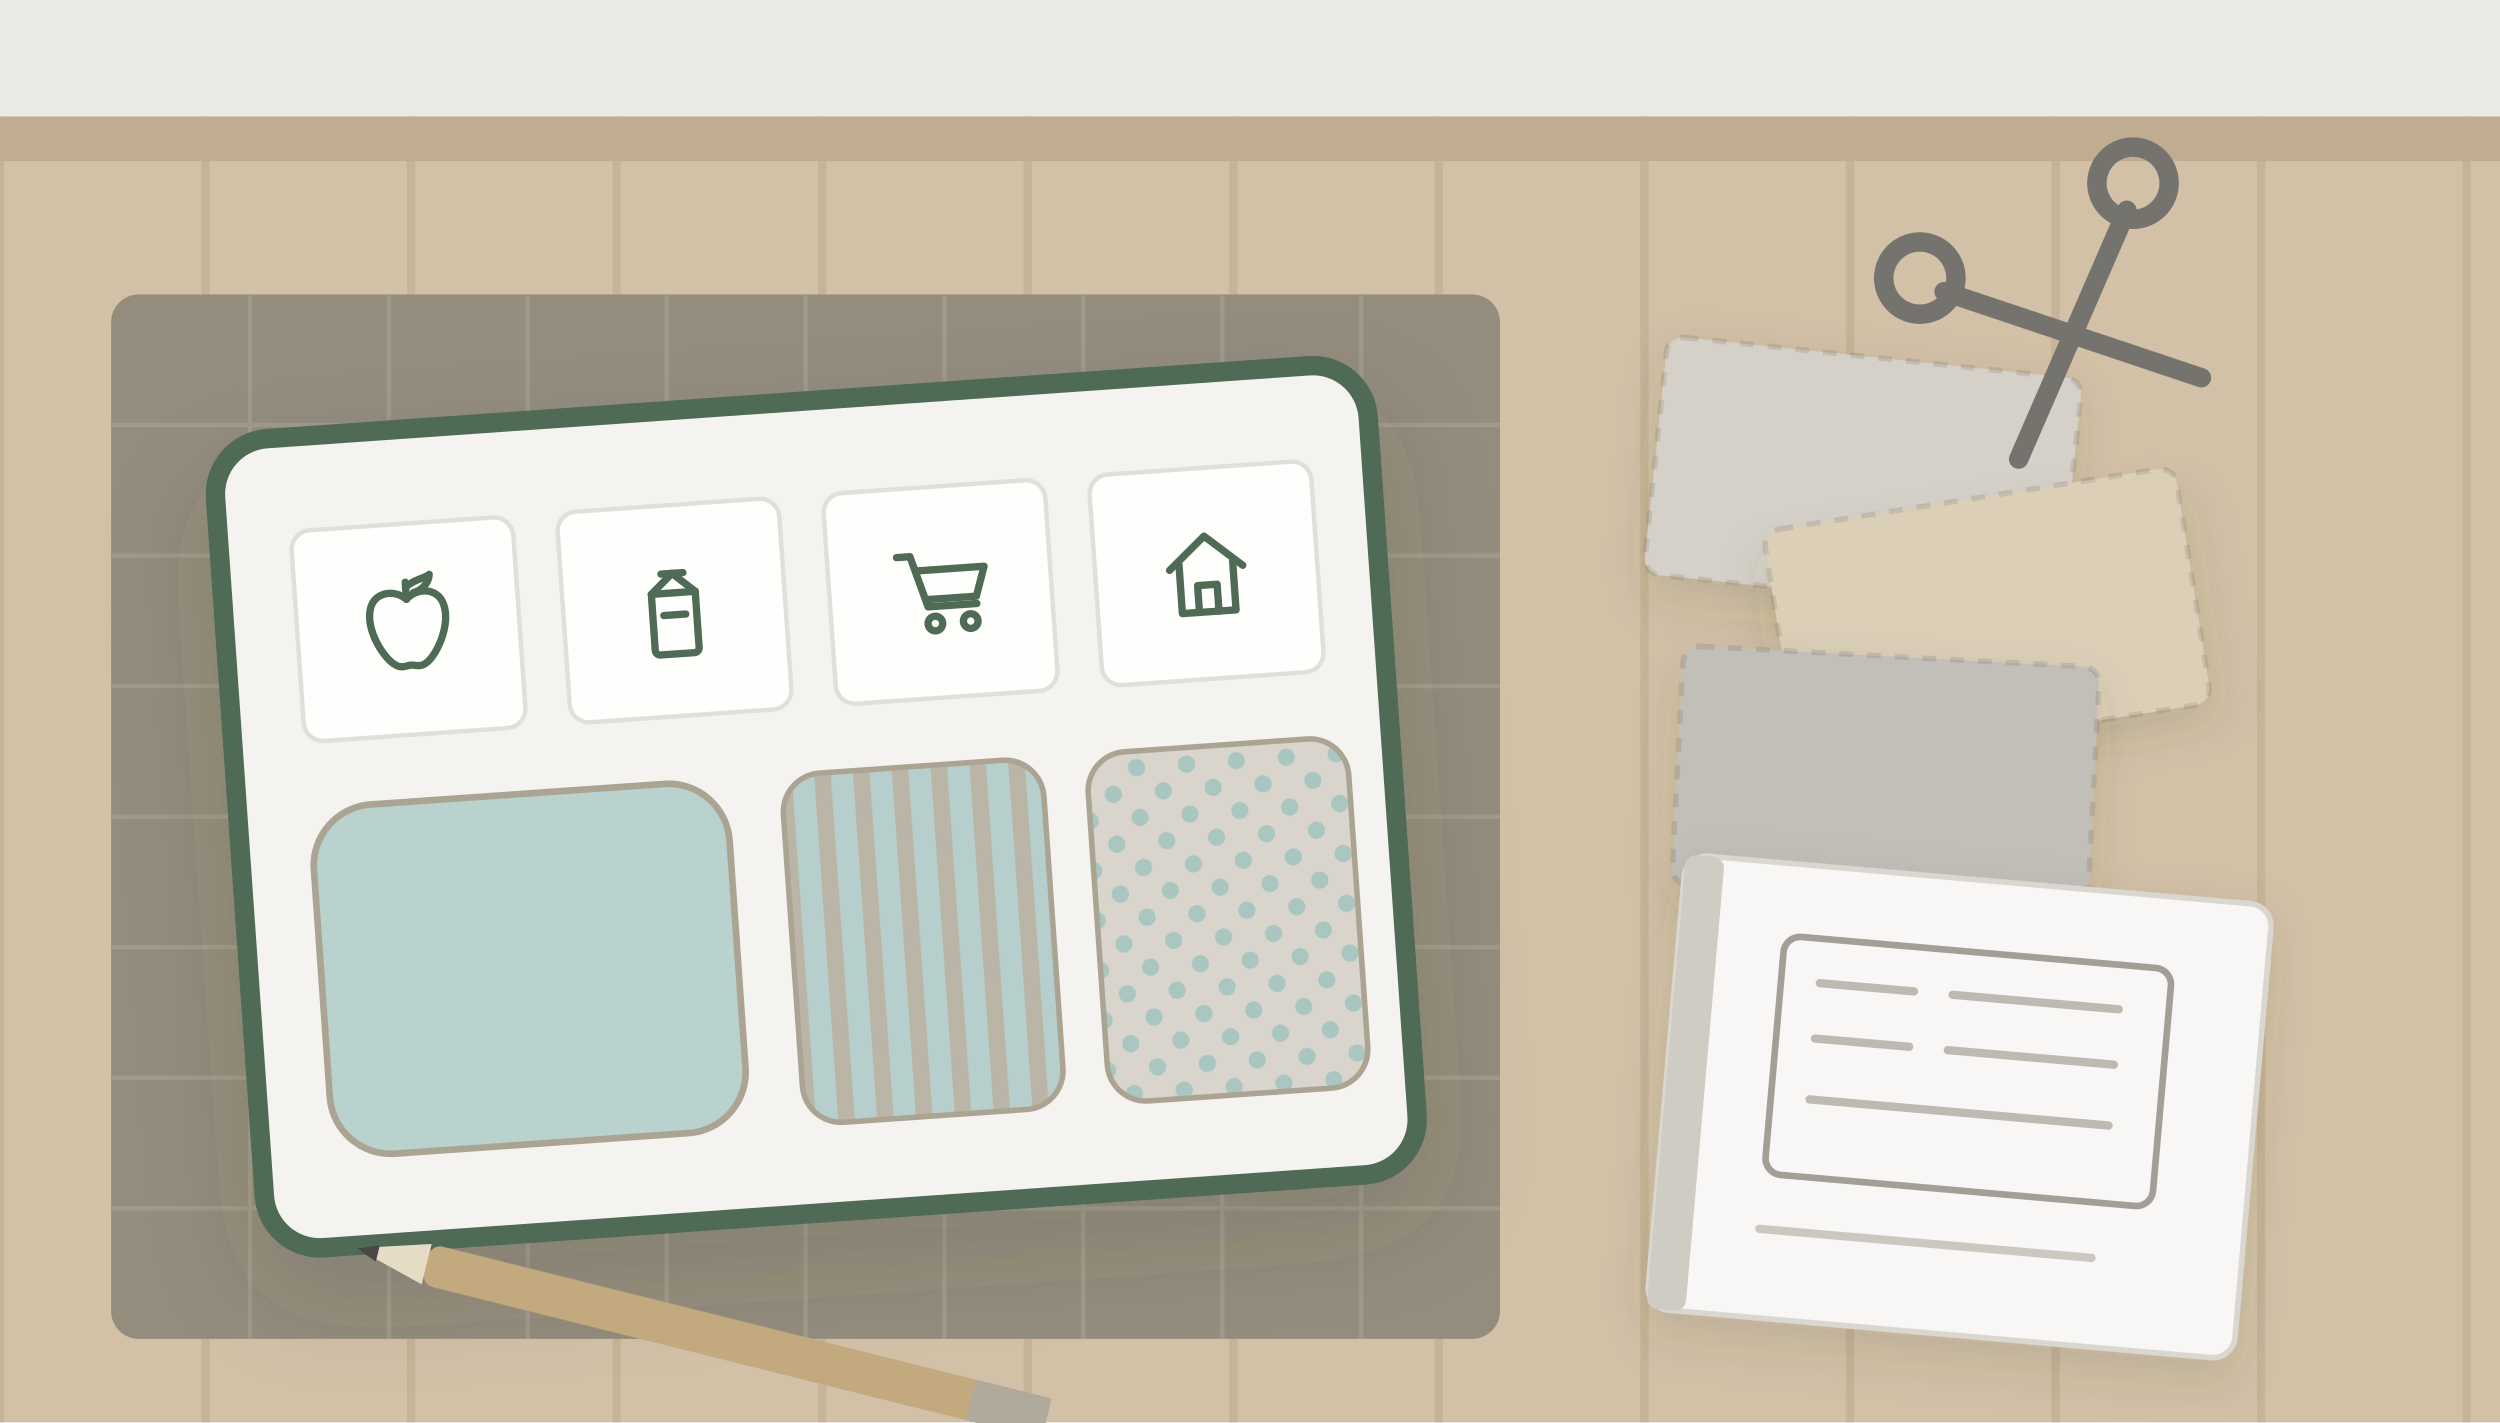
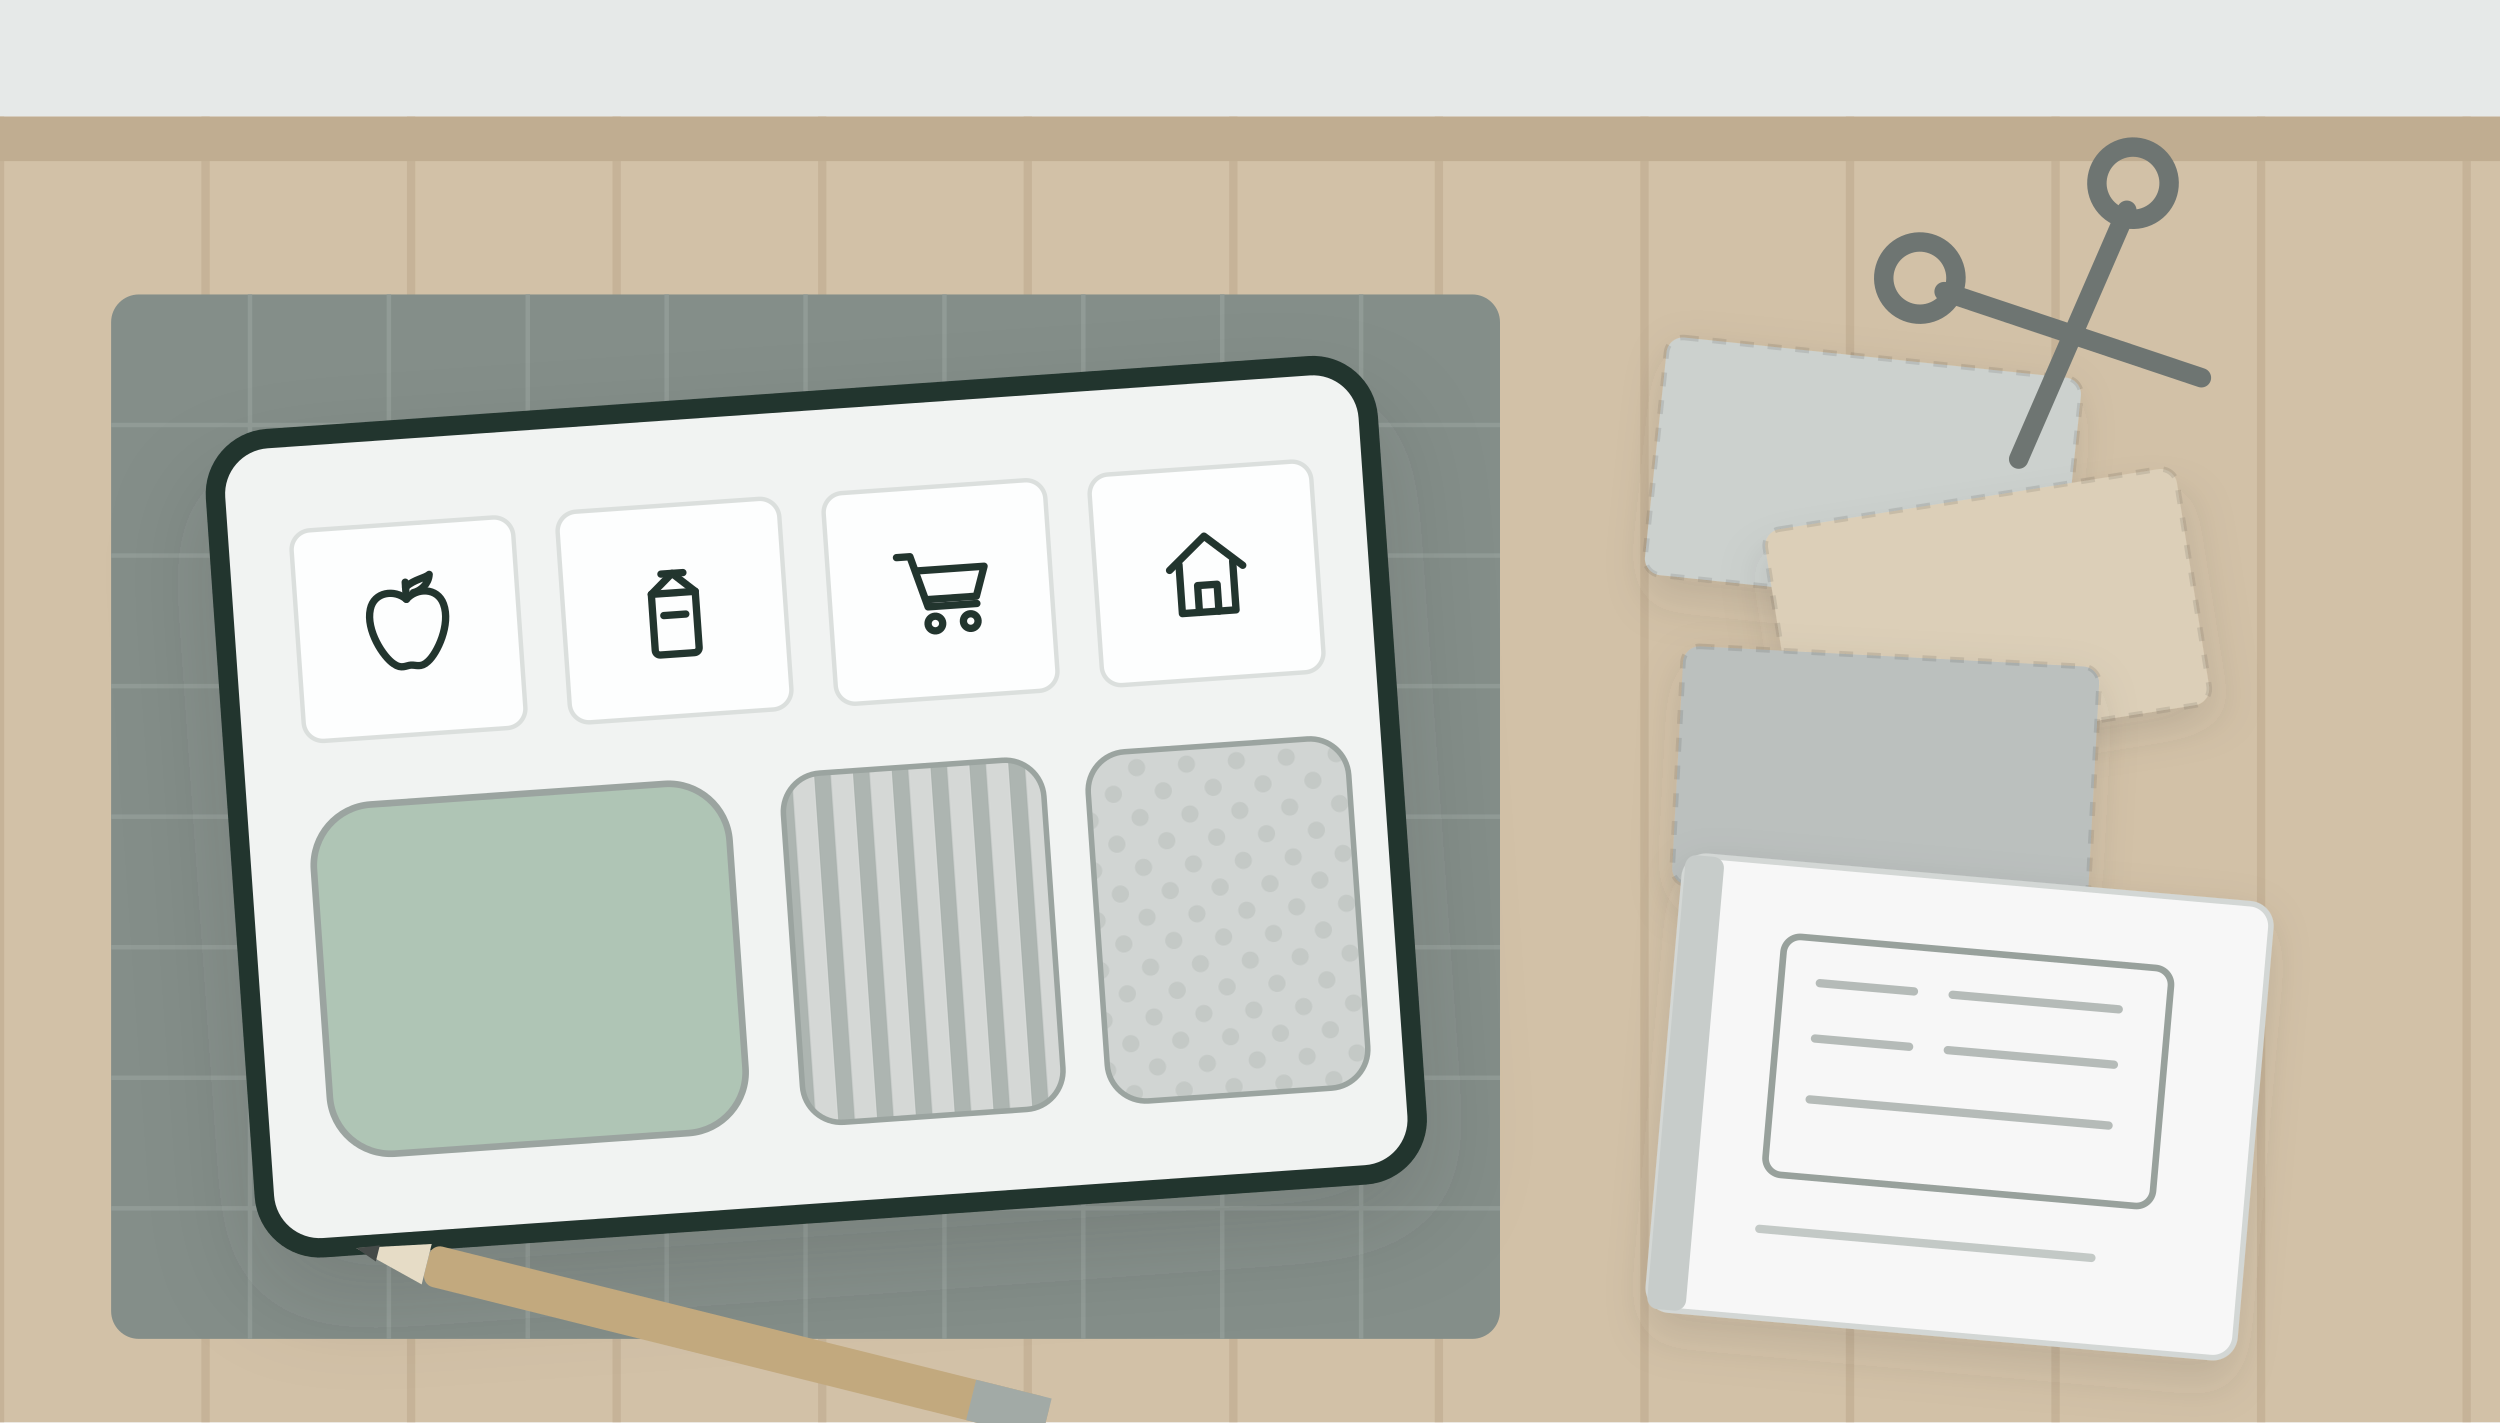
<svg xmlns="http://www.w3.org/2000/svg" viewBox="0 108 900 512" width="900" height="512" role="img" aria-labelledby="pt pd">
  <defs>
    <pattern id="velcro" width="8" height="8" patternUnits="userSpaceOnUse">
-       <rect width="8" height="8" fill="#CBC7BE" />
-       <path d="M0 8L8 0M-2 2L2 -2M6 10L10 6" stroke="#B8B4AA" stroke-width="1.4" />
+       <rect width="8" height="8" fill="#C2C7C4" />
+       <path d="M0 8L8 0M-2 2L2 -2M6 10L10 6" stroke="#ADB5B1" stroke-width="1.4" />
    </pattern>
    <pattern id="ribs" width="14" height="10" patternUnits="userSpaceOnUse">
-       <rect width="14" height="10" fill="#B7CFCC" />
-       <rect width="6" height="10" fill="#BBB5A7" />
+       <rect width="14" height="10" fill="#D5D8D6" />
+       <rect width="6" height="10" fill="#ADB5B1" />
    </pattern>
    <pattern id="bumps" width="18" height="18" patternUnits="userSpaceOnUse">
-       <rect width="18" height="18" fill="#D9D5CD" />
-       <circle cx="5" cy="5" r="3.1" fill="#A9C6C1" />
-       <circle cx="14" cy="14" r="3.1" fill="#A9C6C1" />
+       <rect width="18" height="18" fill="#D1D5D3" />
+       <circle cx="5" cy="5" r="3.1" fill="#C4C9C6" />
+       <circle cx="14" cy="14" r="3.1" fill="#C4C9C6" />
    </pattern>
    <pattern id="quilt" width="26" height="26" patternUnits="userSpaceOnUse" patternTransform="rotate(45)">
      <rect width="26" height="26" fill="none" />
-       <path d="M0 0h26M0 0v26" stroke="#B7B1A2" stroke-width="1.5" stroke-dasharray="4 4" />
+       <path d="M0 0h26M0 0v26" stroke="#A9B0AC" stroke-width="1.5" stroke-dasharray="4 4" />
    </pattern>
    <linearGradient id="padlight" x1="0" y1="0" x2="0.3" y2="1">
      <stop offset="0" stop-color="#FFFFFF" stop-opacity="0.45" />
      <stop offset="1" stop-color="#FFFFFF" stop-opacity="0" />
    </linearGradient>
    <filter id="soft" x="-25%" y="-25%" width="150%" height="160%">
-       <feDropShadow dx="0" dy="16" stdDeviation="18" flood-color="#403E38" flood-opacity="0.16" />
+       <feDropShadow dx="0" dy="16" stdDeviation="18" flood-color="#393F3C" flood-opacity="0.16" />
    </filter>
    <filter id="soft-sm" x="-30%" y="-30%" width="160%" height="170%">
-       <feDropShadow dx="0" dy="7" stdDeviation="8" flood-color="#403E38" flood-opacity="0.14" />
+       <feDropShadow dx="0" dy="7" stdDeviation="8" flood-color="#393F3C" flood-opacity="0.14" />
    </filter>
  </defs>
-   <rect width="900" height="620" fill="#EBE9E4" />
-   <rect width="900" height="620" fill="#EBE9E4" />
+   <rect width="900" height="620" fill="#E6E9E8" />
+   <rect width="900" height="620" fill="#E6E9E8" />
  <rect y="150" width="900" height="470" fill="#D9C7AC" />
  <line x1="0" y1="150" x2="0" y2="620" stroke="#CDB99C" stroke-width="3" />
  <line x1="74" y1="150" x2="74" y2="620" stroke="#CDB99C" stroke-width="3" />
  <line x1="148" y1="150" x2="148" y2="620" stroke="#CDB99C" stroke-width="3" />
  <line x1="222" y1="150" x2="222" y2="620" stroke="#CDB99C" stroke-width="3" />
  <line x1="296" y1="150" x2="296" y2="620" stroke="#CDB99C" stroke-width="3" />
  <line x1="370" y1="150" x2="370" y2="620" stroke="#CDB99C" stroke-width="3" />
  <line x1="444" y1="150" x2="444" y2="620" stroke="#CDB99C" stroke-width="3" />
  <line x1="518" y1="150" x2="518" y2="620" stroke="#CDB99C" stroke-width="3" />
  <line x1="592" y1="150" x2="592" y2="620" stroke="#CDB99C" stroke-width="3" />
  <line x1="666" y1="150" x2="666" y2="620" stroke="#CDB99C" stroke-width="3" />
  <line x1="740" y1="150" x2="740" y2="620" stroke="#CDB99C" stroke-width="3" />
  <line x1="814" y1="150" x2="814" y2="620" stroke="#CDB99C" stroke-width="3" />
  <line x1="888" y1="150" x2="888" y2="620" stroke="#CDB99C" stroke-width="3" />
  <rect y="150" width="900" height="16" fill="#C6B295" />
-   <rect y="150" width="900" height="470" fill="#403E38" opacity="0.05" />
-   <rect x="40" y="214" width="500" height="376" rx="10" fill="#948D7E" />
-   <line x1="90" y1="214" x2="90" y2="590" stroke="#A09A8C" stroke-width="1.6" />
-   <line x1="140" y1="214" x2="140" y2="590" stroke="#A09A8C" stroke-width="1.6" />
-   <line x1="190" y1="214" x2="190" y2="590" stroke="#A09A8C" stroke-width="1.6" />
-   <line x1="240" y1="214" x2="240" y2="590" stroke="#A09A8C" stroke-width="1.6" />
-   <line x1="290" y1="214" x2="290" y2="590" stroke="#A09A8C" stroke-width="1.6" />
-   <line x1="340" y1="214" x2="340" y2="590" stroke="#A09A8C" stroke-width="1.6" />
-   <line x1="390" y1="214" x2="390" y2="590" stroke="#A09A8C" stroke-width="1.6" />
-   <line x1="440" y1="214" x2="440" y2="590" stroke="#A09A8C" stroke-width="1.6" />
-   <line x1="490" y1="214" x2="490" y2="590" stroke="#A09A8C" stroke-width="1.6" />
-   <line x1="40" y1="261" x2="540" y2="261" stroke="#A09A8C" stroke-width="1.6" />
-   <line x1="40" y1="308" x2="540" y2="308" stroke="#A09A8C" stroke-width="1.6" />
-   <line x1="40" y1="355" x2="540" y2="355" stroke="#A09A8C" stroke-width="1.6" />
-   <line x1="40" y1="402" x2="540" y2="402" stroke="#A09A8C" stroke-width="1.6" />
-   <line x1="40" y1="449" x2="540" y2="449" stroke="#A09A8C" stroke-width="1.6" />
-   <line x1="40" y1="496" x2="540" y2="496" stroke="#A09A8C" stroke-width="1.6" />
-   <line x1="40" y1="543" x2="540" y2="543" stroke="#A09A8C" stroke-width="1.6" />
+   <rect y="150" width="900" height="470" fill="#393F3C" opacity="0.05" />
+   <rect x="40" y="214" width="500" height="376" rx="10" fill="#848E89" />
+   <line x1="90" y1="214" x2="90" y2="590" stroke="#919B96" stroke-width="1.6" />
+   <line x1="140" y1="214" x2="140" y2="590" stroke="#919B96" stroke-width="1.6" />
+   <line x1="190" y1="214" x2="190" y2="590" stroke="#919B96" stroke-width="1.6" />
+   <line x1="240" y1="214" x2="240" y2="590" stroke="#919B96" stroke-width="1.6" />
+   <line x1="290" y1="214" x2="290" y2="590" stroke="#919B96" stroke-width="1.6" />
+   <line x1="340" y1="214" x2="340" y2="590" stroke="#919B96" stroke-width="1.6" />
+   <line x1="390" y1="214" x2="390" y2="590" stroke="#919B96" stroke-width="1.6" />
+   <line x1="440" y1="214" x2="440" y2="590" stroke="#919B96" stroke-width="1.6" />
+   <line x1="490" y1="214" x2="490" y2="590" stroke="#919B96" stroke-width="1.6" />
+   <line x1="40" y1="261" x2="540" y2="261" stroke="#919B96" stroke-width="1.6" />
+   <line x1="40" y1="308" x2="540" y2="308" stroke="#919B96" stroke-width="1.6" />
+   <line x1="40" y1="355" x2="540" y2="355" stroke="#919B96" stroke-width="1.6" />
+   <line x1="40" y1="402" x2="540" y2="402" stroke="#919B96" stroke-width="1.6" />
+   <line x1="40" y1="449" x2="540" y2="449" stroke="#919B96" stroke-width="1.6" />
+   <line x1="40" y1="496" x2="540" y2="496" stroke="#919B96" stroke-width="1.6" />
+   <line x1="40" y1="543" x2="540" y2="543" stroke="#919B96" stroke-width="1.6" />
  <g transform="rotate(-4 300 400)" filter="url(#soft)">
-     <rect x="86" y="252" width="416" height="292" rx="20" fill="#F4F3F0" stroke="#4F6A55" stroke-width="7" />
-     <rect x="112" y="286" width="80" height="76" rx="7" fill="#FEFEFD" stroke="#E1DFD9" stroke-width="1.6" />
-     <g transform="translate(130,300) scale(0.44)" fill="none" stroke="#4F6A55" stroke-width="6.0" stroke-linecap="round" stroke-linejoin="round">
+     <rect x="86" y="252" width="416" height="292" rx="20" fill="#F1F3F2" stroke="#24342F" stroke-width="7" />
+     <rect x="112" y="286" width="80" height="76" rx="7" fill="#FDFEFE" stroke="#DBDFDD" stroke-width="1.6" />
+     <g transform="translate(130,300) scale(0.44)" fill="none" stroke="#24342F" stroke-width="6.0" stroke-linecap="round" stroke-linejoin="round">
      <path d="M50 30c-9-9-26-8-30 6-5 17 8 40 16 46 6 5 10 2 14 2s8 3 14-2c8-6 21-29 16-46-4-14-21-15-30-6z" />
      <path d="M50 30V16" />
      <path d="M50 20c8-6 16-6 20-9-1 8-8 13-14 14" />
    </g>
-     <rect x="208" y="286" width="80" height="76" rx="7" fill="#FEFEFD" stroke="#E1DFD9" stroke-width="1.6" />
-     <g transform="translate(226,300) scale(0.44)" fill="none" stroke="#4F6A55" stroke-width="6.0" stroke-linecap="round" stroke-linejoin="round">
+     <rect x="208" y="286" width="80" height="76" rx="7" fill="#FDFEFE" stroke="#DBDFDD" stroke-width="1.6" />
+     <g transform="translate(226,300) scale(0.44)" fill="none" stroke="#24342F" stroke-width="6.0" stroke-linecap="round" stroke-linejoin="round">
      <path d="M32 40h36v46a4 4 0 0 1-4 4H36a4 4 0 0 1-4-4z" />
      <path d="M32 40l18-16 18 16" />
      <path d="M41 24h18" />
      <path d="M41 58h18" />
    </g>
-     <rect x="304" y="286" width="80" height="76" rx="7" fill="#FEFEFD" stroke="#E1DFD9" stroke-width="1.6" />
-     <g transform="translate(322,300) scale(0.44)" fill="none" stroke="#4F6A55" stroke-width="6.0" stroke-linecap="round" stroke-linejoin="round">
+     <rect x="304" y="286" width="80" height="76" rx="7" fill="#FDFEFE" stroke="#DBDFDD" stroke-width="1.6" />
+     <g transform="translate(322,300) scale(0.44)" fill="none" stroke="#24342F" stroke-width="6.0" stroke-linecap="round" stroke-linejoin="round">
      <path d="M16 24h11l12 42h40" />
      <path d="M31 36h56l-8 24H39" />
      <circle cx="44" cy="80" r="6" />
      <circle cx="73" cy="80" r="6" />
    </g>
-     <rect x="400" y="286" width="80" height="76" rx="7" fill="#FEFEFD" stroke="#E1DFD9" stroke-width="1.6" />
-     <g transform="translate(418,300) scale(0.44)" fill="none" stroke="#4F6A55" stroke-width="6.0" stroke-linecap="round" stroke-linejoin="round">
+     <rect x="400" y="286" width="80" height="76" rx="7" fill="#FDFEFE" stroke="#DBDFDD" stroke-width="1.6" />
+     <g transform="translate(418,300) scale(0.44)" fill="none" stroke="#24342F" stroke-width="6.0" stroke-linecap="round" stroke-linejoin="round">
      <path d="M20 50L50 24l30 26" />
      <path d="M28 46v40h44V46" />
      <path d="M42 86V64h16v22" />
    </g>
-     <rect x="112" y="386" width="150" height="126" rx="22" fill="#B9D2CE" stroke="#ACA493" stroke-width="2.4" />
-     <rect x="282" y="386" width="94" height="126" rx="14" fill="url(#ribs)" stroke="#ACA493" stroke-width="2" />
-     <rect x="392" y="386" width="94" height="126" rx="14" fill="url(#bumps)" stroke="#ACA493" stroke-width="2" />
+     <rect x="112" y="386" width="150" height="126" rx="22" fill="#AFC5B5" stroke="#9BA4A0" stroke-width="2.4" />
+     <rect x="282" y="386" width="94" height="126" rx="14" fill="url(#ribs)" stroke="#9BA4A0" stroke-width="2" />
+     <rect x="392" y="386" width="94" height="126" rx="14" fill="url(#bumps)" stroke="#9BA4A0" stroke-width="2" />
  </g>
  <g transform="rotate(6 666 276)" filter="url(#soft-sm)">
-     <rect x="596" y="236" width="150" height="86" rx="6" fill="#D5D1C8" />
+     <rect x="596" y="236" width="150" height="86" rx="6" fill="#CCD1CE" />
    <rect x="596" y="236" width="150" height="86" rx="6" fill="none" stroke="#00000018" stroke-width="2" stroke-dasharray="5 5" />
  </g>
  <g transform="rotate(-9 710 328)" filter="url(#soft-sm)">
    <rect x="640" y="288" width="150" height="86" rx="6" fill="#DCCFB8" />
    <rect x="640" y="288" width="150" height="86" rx="6" fill="none" stroke="#00000018" stroke-width="2" stroke-dasharray="5 5" />
  </g>
  <g transform="rotate(3 674 384)" filter="url(#soft-sm)">
-     <rect x="604" y="344" width="150" height="86" rx="6" fill="#C2BFB9" />
+     <rect x="604" y="344" width="150" height="86" rx="6" fill="#BBC0BE" />
    <rect x="604" y="344" width="150" height="86" rx="6" fill="none" stroke="#00000018" stroke-width="2" stroke-dasharray="5 5" />
  </g>
  <g transform="rotate(5 700 500)" filter="url(#soft-sm)">
-     <rect x="600" y="424" width="212" height="164" rx="8" fill="#F8F7F6" stroke="#DAD7D0" stroke-width="2" />
-     <rect x="600" y="424" width="14" height="164" rx="4" fill="#CFCCC4" />
-     <rect x="638" y="450" width="140" height="86" rx="6" fill="none" stroke="#A39F96" stroke-width="2.4" />
-     <path d="M652 466h34M652 486h34M700 466h60M700 486h60M652 508h108" stroke="#BEBAB2" stroke-width="3" stroke-linecap="round" />
-     <path d="M638 556h120" stroke="#CCC8C0" stroke-width="3" stroke-linecap="round" />
+     <rect x="600" y="424" width="212" height="164" rx="8" fill="#F7F7F7" stroke="#D3D7D5" stroke-width="2" />
+     <rect x="600" y="424" width="14" height="164" rx="4" fill="#C7CCCA" />
+     <rect x="638" y="450" width="140" height="86" rx="6" fill="none" stroke="#98A19C" stroke-width="2.4" />
+     <path d="M652 466h34M652 486h34M700 466h60M700 486h60M652 508h108" stroke="#B5BBB8" stroke-width="3" stroke-linecap="round" />
+     <path d="M638 556h120" stroke="#C3C9C6" stroke-width="3" stroke-linecap="round" />
  </g>
-   <g transform="rotate(-24 760 230)" stroke="#75736E" stroke-width="7" fill="none" stroke-linecap="round">
+   <g transform="rotate(-24 760 230)" stroke="#6E7572" stroke-width="7" fill="none" stroke-linecap="round">
    <path d="M712 190l72 66M784 190l-72 66" />
    <circle cx="706" cy="182" r="13" />
    <circle cx="790" cy="182" r="13" />
  </g>
  <g transform="rotate(14 300 596)">
    <rect x="150" y="592" width="230" height="15" rx="4" fill="#C2A97E" />
    <path d="M150 592l-26 8 26 7z" fill="#E6DCC6" />
-     <path d="M132 597l-8 3 8 3z" fill="#4A4845" />
-     <rect x="352" y="592" width="28" height="15" fill="#B0AA9C" />
+     <path d="M132 597l-8 3 8 3z" fill="#454A48" />
+     <rect x="352" y="592" width="28" height="15" fill="#A2AAA6" />
  </g>
</svg>
